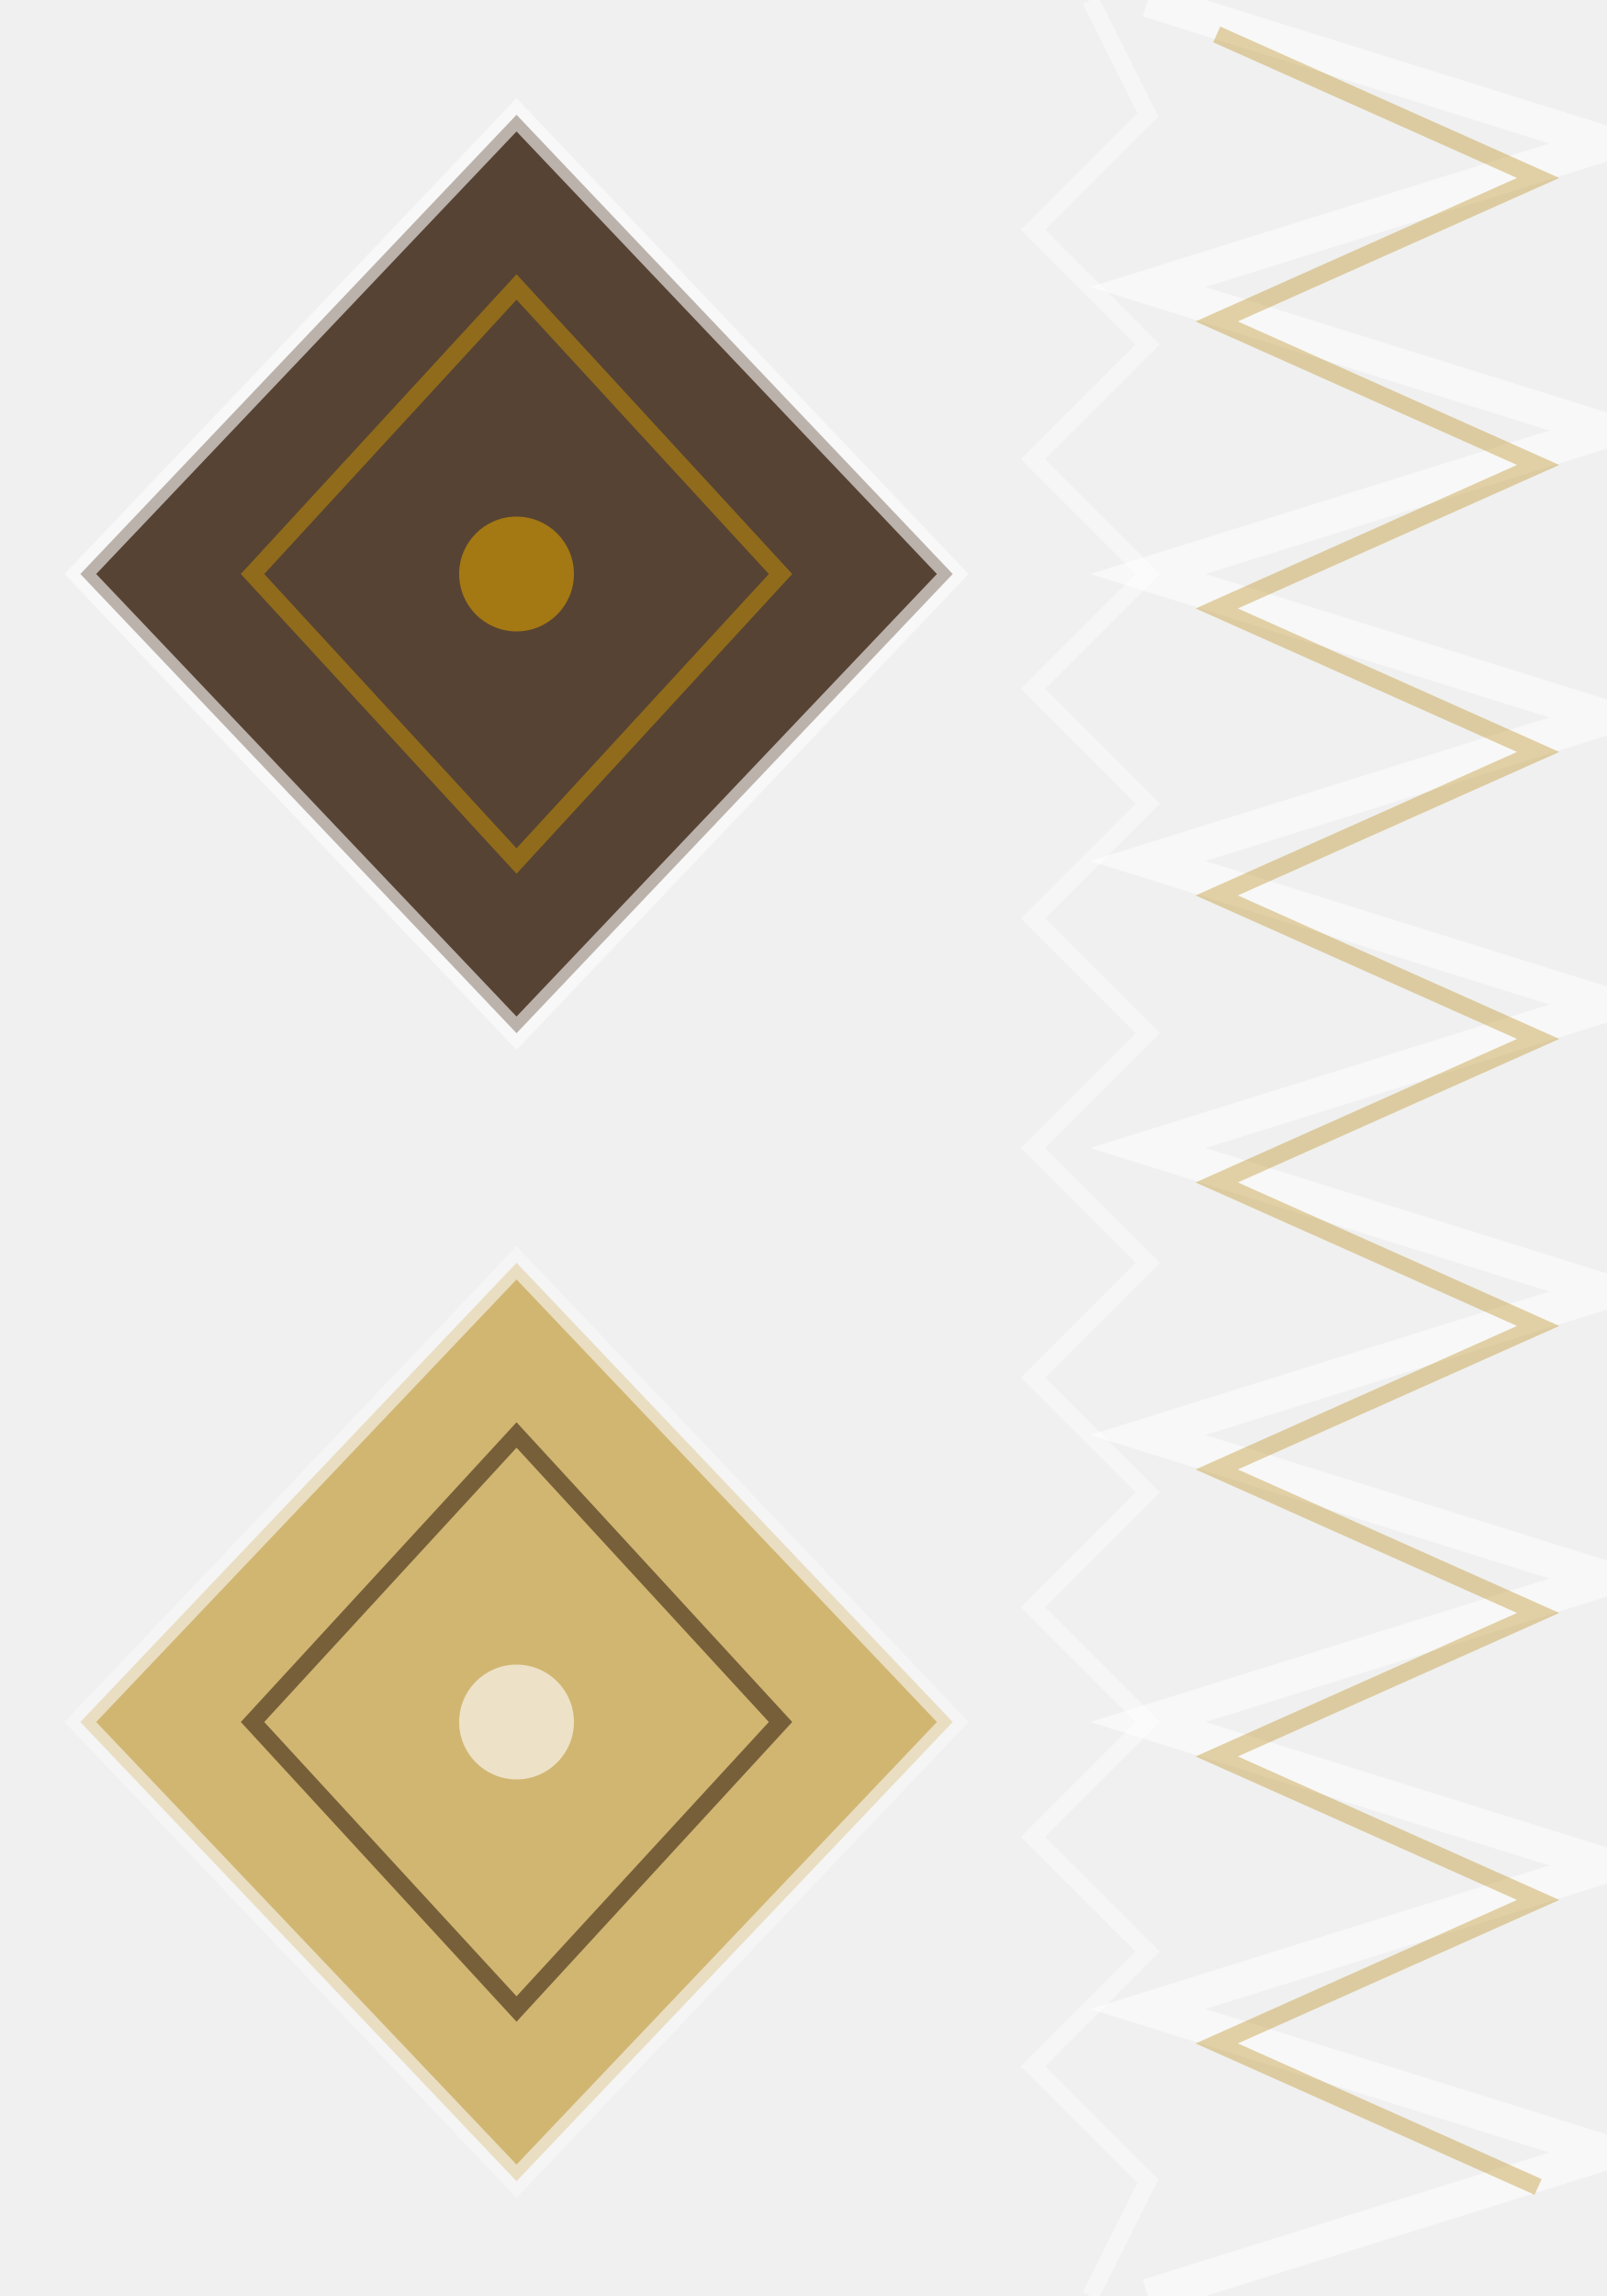
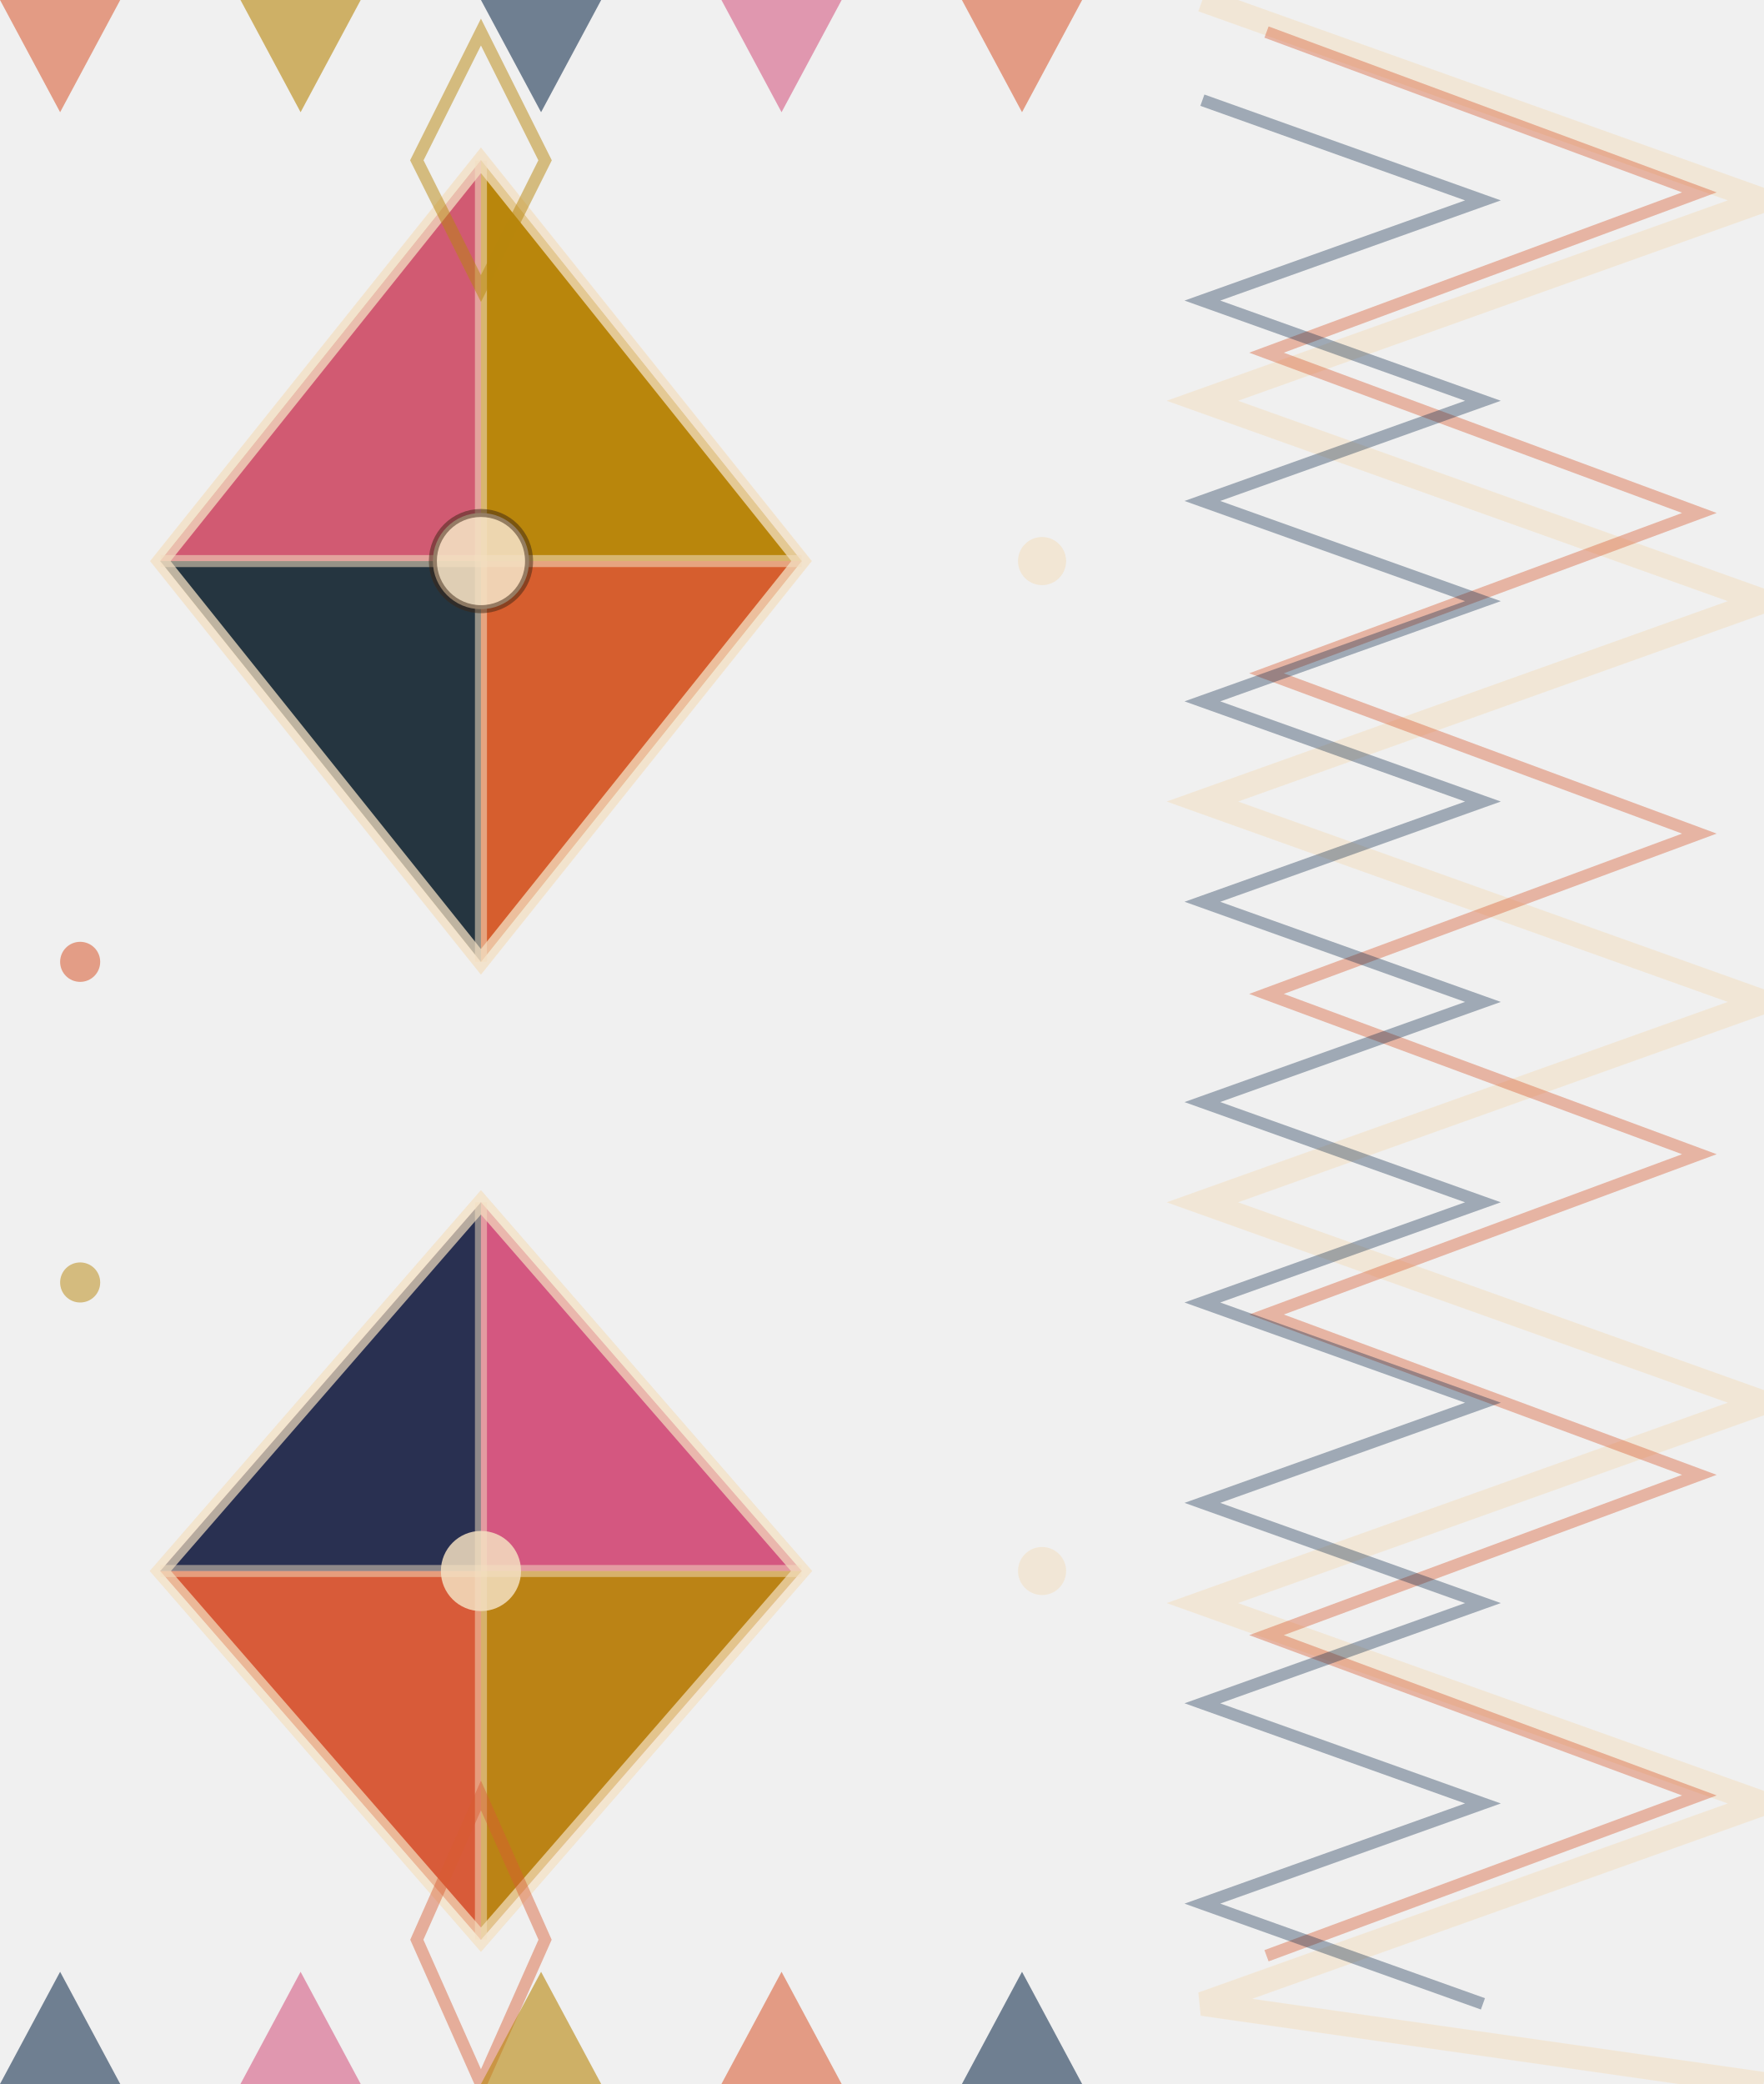
- <svg xmlns="http://www.w3.org/2000/svg" width="140" height="200" viewBox="0 0 140 200">
+ <svg xmlns="http://www.w3.org/2000/svg" width="220" height="260" viewBox="0 0 220 260">
  <g>
-     <polygon points="45,10 83,50 45,90 7,50" fill="#3B2412" opacity="0.85" stroke="#FFFFFF" stroke-width="2" stroke-opacity="0.6" />
-     <polygon points="45,25 68,50 45,75 22,50" fill="none" stroke="#B8860B" stroke-width="1.5" opacity="0.6" />
-     <circle cx="45" cy="50" r="5" fill="#B8860B" opacity="0.8" />
+     <polygon points="60,20 100,70 60,120 20,70" fill="#B8860B" opacity="0.92" />
+     <polygon points="60,20 100,70 60,70" fill="#B8860B" opacity="0.92" />
+     <polygon points="100,70 60,120 60,70" fill="#D85A30" opacity="0.92" />
+     <polygon points="60,120 20,70 60,70" fill="#0A2647" opacity="0.85" />
+     <polygon points="20,70 60,20 60,70" fill="#D4537E" opacity="0.88" />
+     <polygon points="60,20 100,70 60,120 20,70" fill="none" stroke="#F3DFC1" stroke-width="2" opacity="0.75" />
+     <line x1="60" y1="20" x2="60" y2="120" stroke="#F3DFC1" stroke-width="1.5" opacity="0.55" />
+     <line x1="20" y1="70" x2="100" y2="70" stroke="#F3DFC1" stroke-width="1.5" opacity="0.55" />
+     <circle cx="60" cy="70" r="6" fill="#F3DFC1" opacity="0.9" />
+     <circle cx="60" cy="70" r="6" fill="none" stroke="#3B2412" stroke-width="1" opacity="0.5" />
  </g>
  <g>
-     <polygon points="45,110 83,150 45,190 7,150" fill="#B8860B" opacity="0.55" stroke="#FFFFFF" stroke-width="2" stroke-opacity="0.6" />
-     <polygon points="45,125 68,150 45,175 22,150" fill="none" stroke="#3B2412" stroke-width="1.5" opacity="0.6" />
-     <circle cx="45" cy="150" r="5" fill="#FFFFFF" opacity="0.6" />
+     <polygon points="60,150 100,196 60,242 20,196" fill="#D4537E" opacity="0.85" />
+     <polygon points="60,150 100,196 60,196" fill="#D4537E" opacity="0.85" />
+     <polygon points="100,196 60,242 60,196" fill="#B8860B" opacity="0.92" />
+     <polygon points="60,242 20,196 60,196" fill="#D85A30" opacity="0.9" />
+     <polygon points="20,196 60,150 60,196" fill="#0A2647" opacity="0.85" />
+     <polygon points="60,150 100,196 60,242 20,196" fill="none" stroke="#F3DFC1" stroke-width="2" opacity="0.7" />
+     <line x1="60" y1="150" x2="60" y2="242" stroke="#F3DFC1" stroke-width="1.5" opacity="0.5" />
+     <line x1="20" y1="196" x2="100" y2="196" stroke="#F3DFC1" stroke-width="1.5" opacity="0.5" />
+     <circle cx="60" cy="196" r="5" fill="#F3DFC1" opacity="0.85" />
  </g>
-   <polyline points="95,0 100,10 90,20 100,30 90,40 100,50 90,60 100,70 90,80 100,90 90,100 100,110 90,120 100,130 90,140 100,150 90,160 100,170 90,180 100,190 95,200" fill="none" stroke="#FFFFFF" stroke-width="1.5" opacity="0.4" />
-   <polyline points="100,0 140,12.5 100,25 140,37.5 100,50 140,62.5 100,75 140,87.5 100,100 140,112.5 100,125 140,137.5 100,150 140,162.5 100,175 140,187.5 100,200" fill="none" stroke="#FFFFFF" stroke-width="3" opacity="0.5" />
-   <polyline points="106,3 134,15.5 106,28 134,40.5 106,53 134,65.5 106,78 134,90.5 106,103 134,115.5 106,128 134,140.5 106,153 134,165.5 106,178 134,190.5" fill="none" stroke="#B8860B" stroke-width="1.5" opacity="0.35" />
+   <polygon points="60,4 68,20 60,36 52,20" fill="none" stroke="#B8860B" stroke-width="1.5" opacity="0.5" />
+   <polygon points="60,224 68,242 60,260 52,242" fill="none" stroke="#D85A30" stroke-width="1.5" opacity="0.45" />
+   <polyline points="150,0 220,25 150,50 220,75 150,100 220,125 150,150 220,175 150,200 220,225 150,250 220,260" fill="none" stroke="#F3DFC1" stroke-width="3" opacity="0.55" />
+   <polyline points="158,4 212,24 158,44 212,64 158,84 212,104 158,124 212,144 158,164 212,184 158,204 212,224 158,244" fill="none" stroke="#D85A30" stroke-width="1.5" opacity="0.4" />
+   <polyline points="150,12.5 185,25 150,37.5 185,50 150,62.5 185,75 150,87.5 185,100 150,112.5 185,125 150,137.5 185,150 150,162.5 185,175 150,187.5 185,200 150,212.5 185,225 150,237.5 185,250" fill="none" stroke="#0A2647" stroke-width="1.5" opacity="0.35" />
+   <g opacity="0.8">
+     <polygon points="0,0 15,0 7.5,14" fill="#D85A30" opacity="0.7" />
+     <polygon points="30,0 45,0 37.5,14" fill="#B8860B" opacity="0.75" />
+     <polygon points="60,0 75,0 67.5,14" fill="#0A2647" opacity="0.7" />
+     <polygon points="90,0 105,0 97.5,14" fill="#D4537E" opacity="0.7" />
+     <polygon points="120,0 135,0 127.5,14" fill="#D85A30" opacity="0.7" />
+   </g>
+   <g opacity="0.8">
+     <polygon points="0,260 15,260 7.5,246" fill="#0A2647" opacity="0.7" />
+     <polygon points="30,260 45,260 37.5,246" fill="#D4537E" opacity="0.7" />
+     <polygon points="60,260 75,260 67.5,246" fill="#B8860B" opacity="0.75" />
+     <polygon points="90,260 105,260 97.5,246" fill="#D85A30" opacity="0.7" />
+     <polygon points="120,260 135,260 127.5,246" fill="#0A2647" opacity="0.7" />
+   </g>
+   <circle cx="130" cy="70" r="3" fill="#F3DFC1" opacity="0.6" />
+   <circle cx="130" cy="196" r="3" fill="#F3DFC1" opacity="0.55" />
+   <circle cx="10" cy="120" r="2.5" fill="#D85A30" opacity="0.55" />
+   <circle cx="10" cy="160" r="2.5" fill="#B8860B" opacity="0.5" />
</svg>
